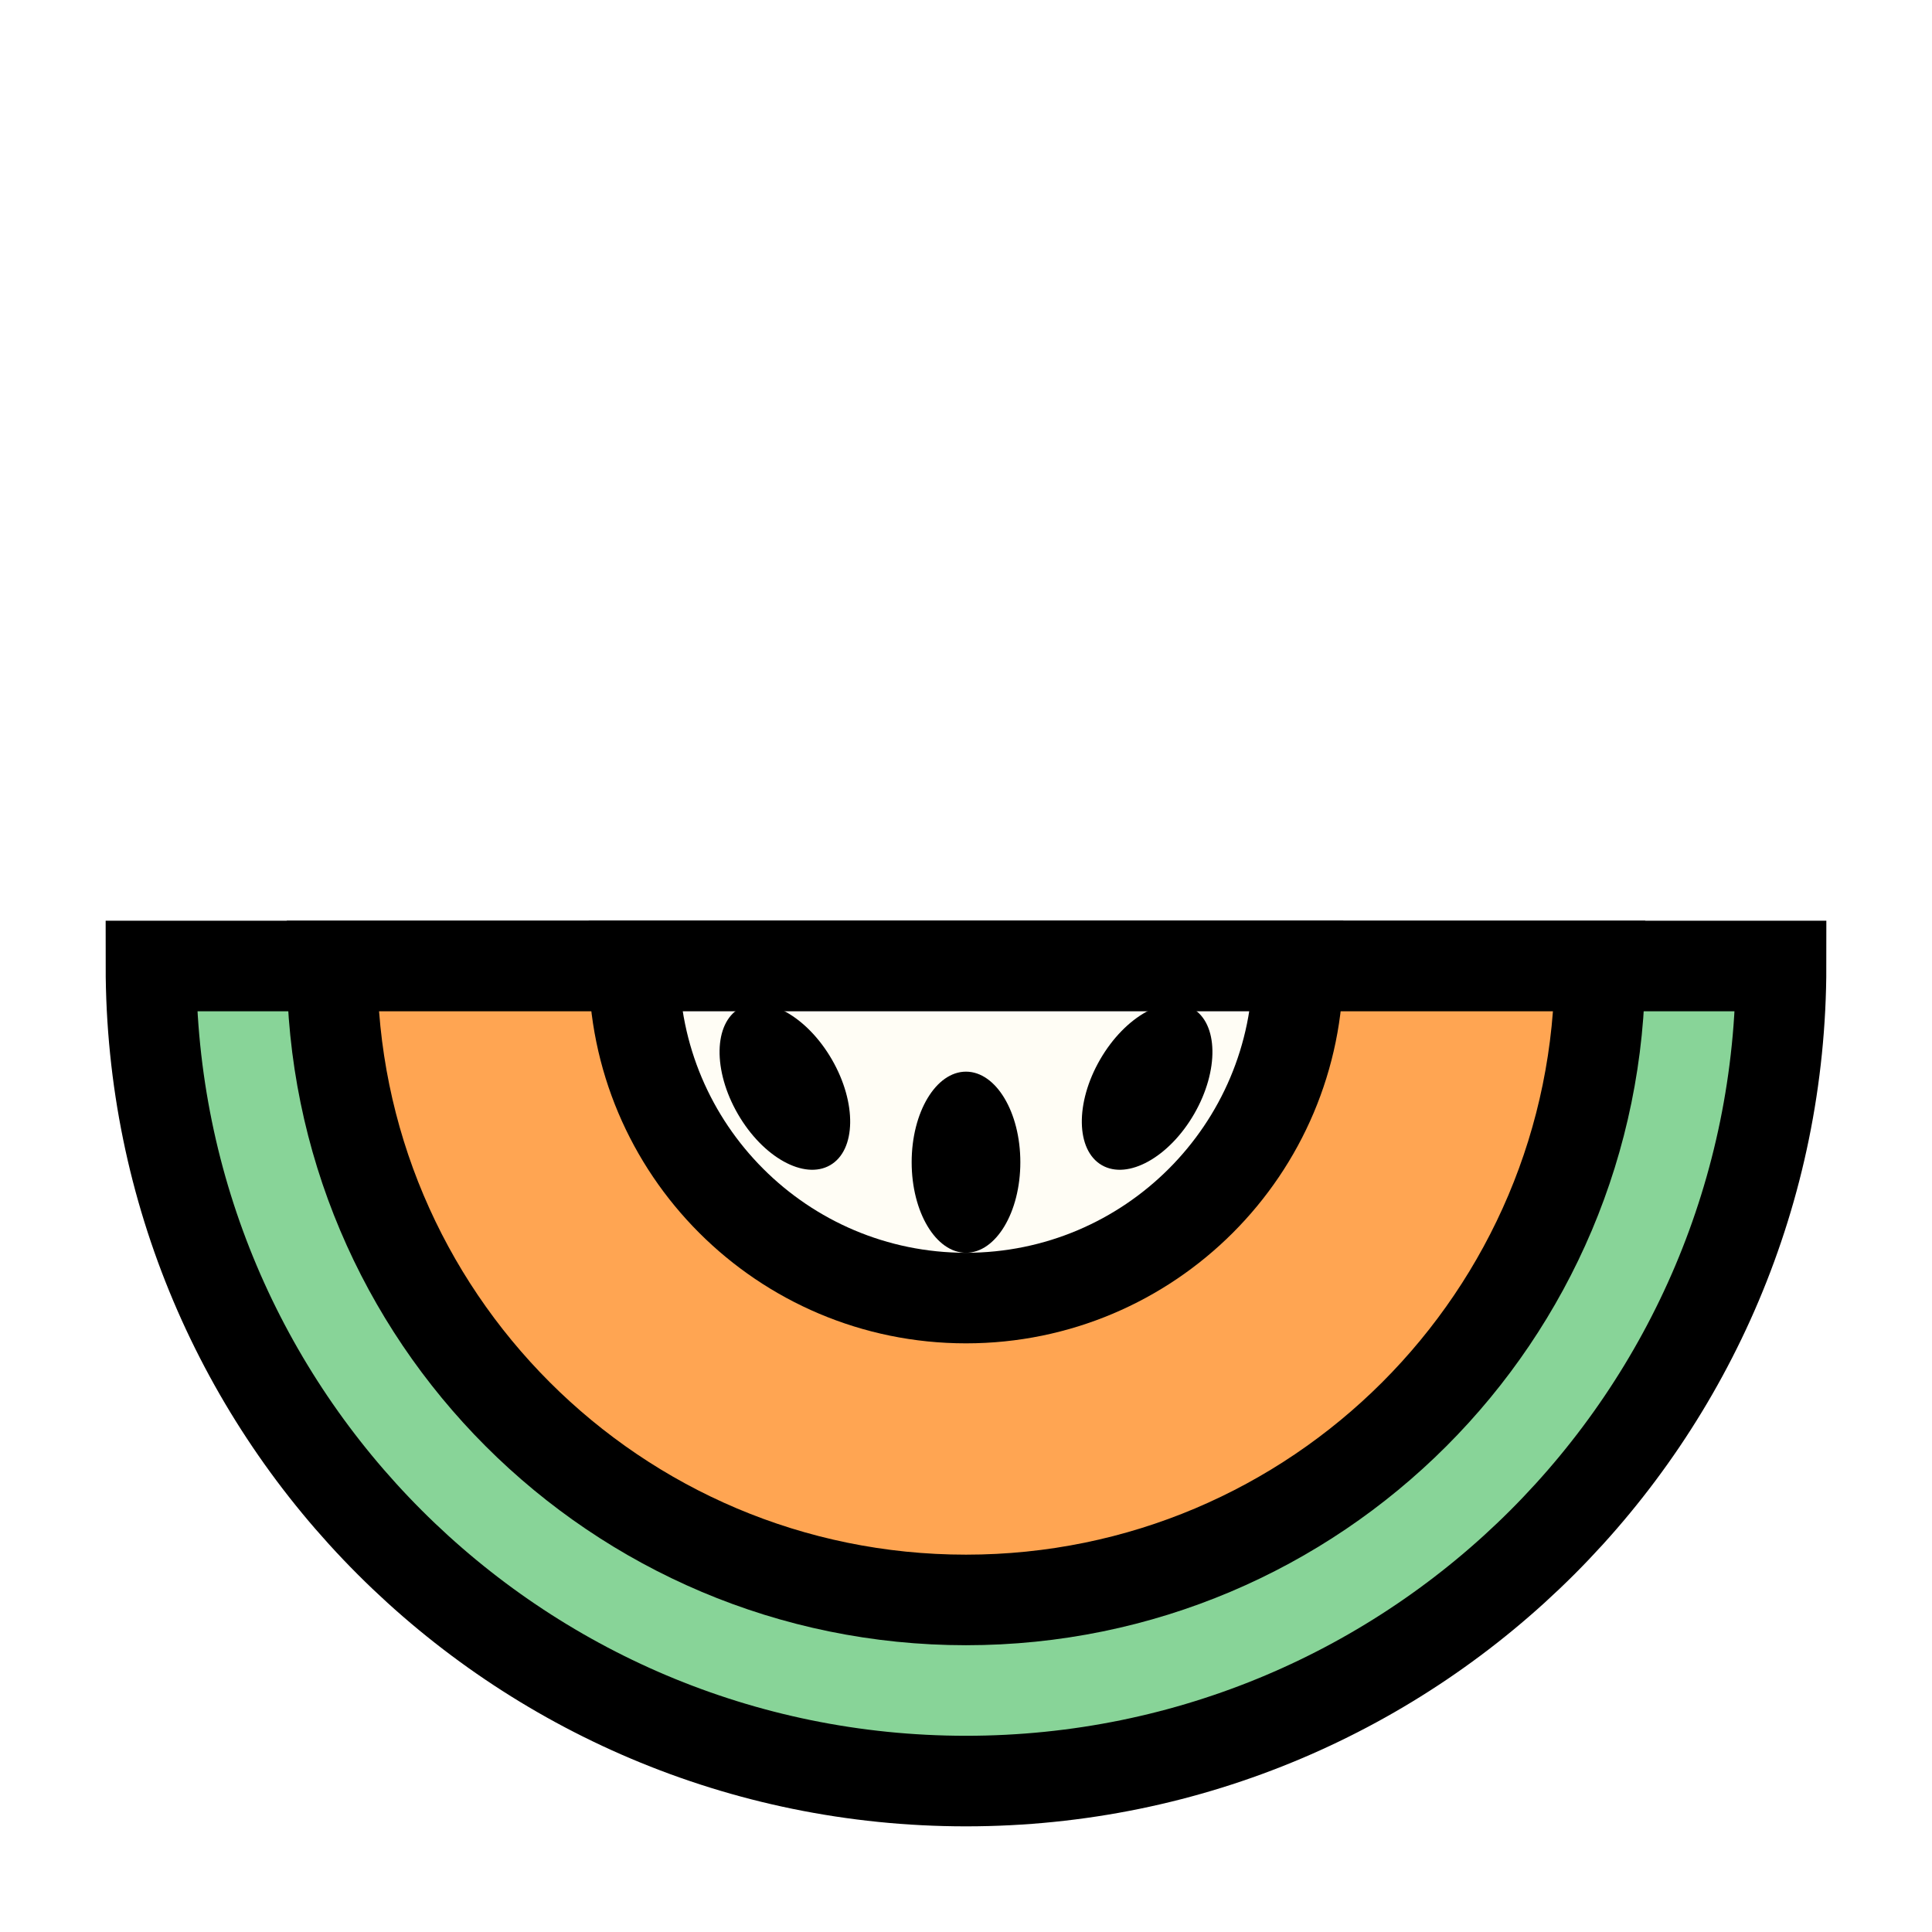
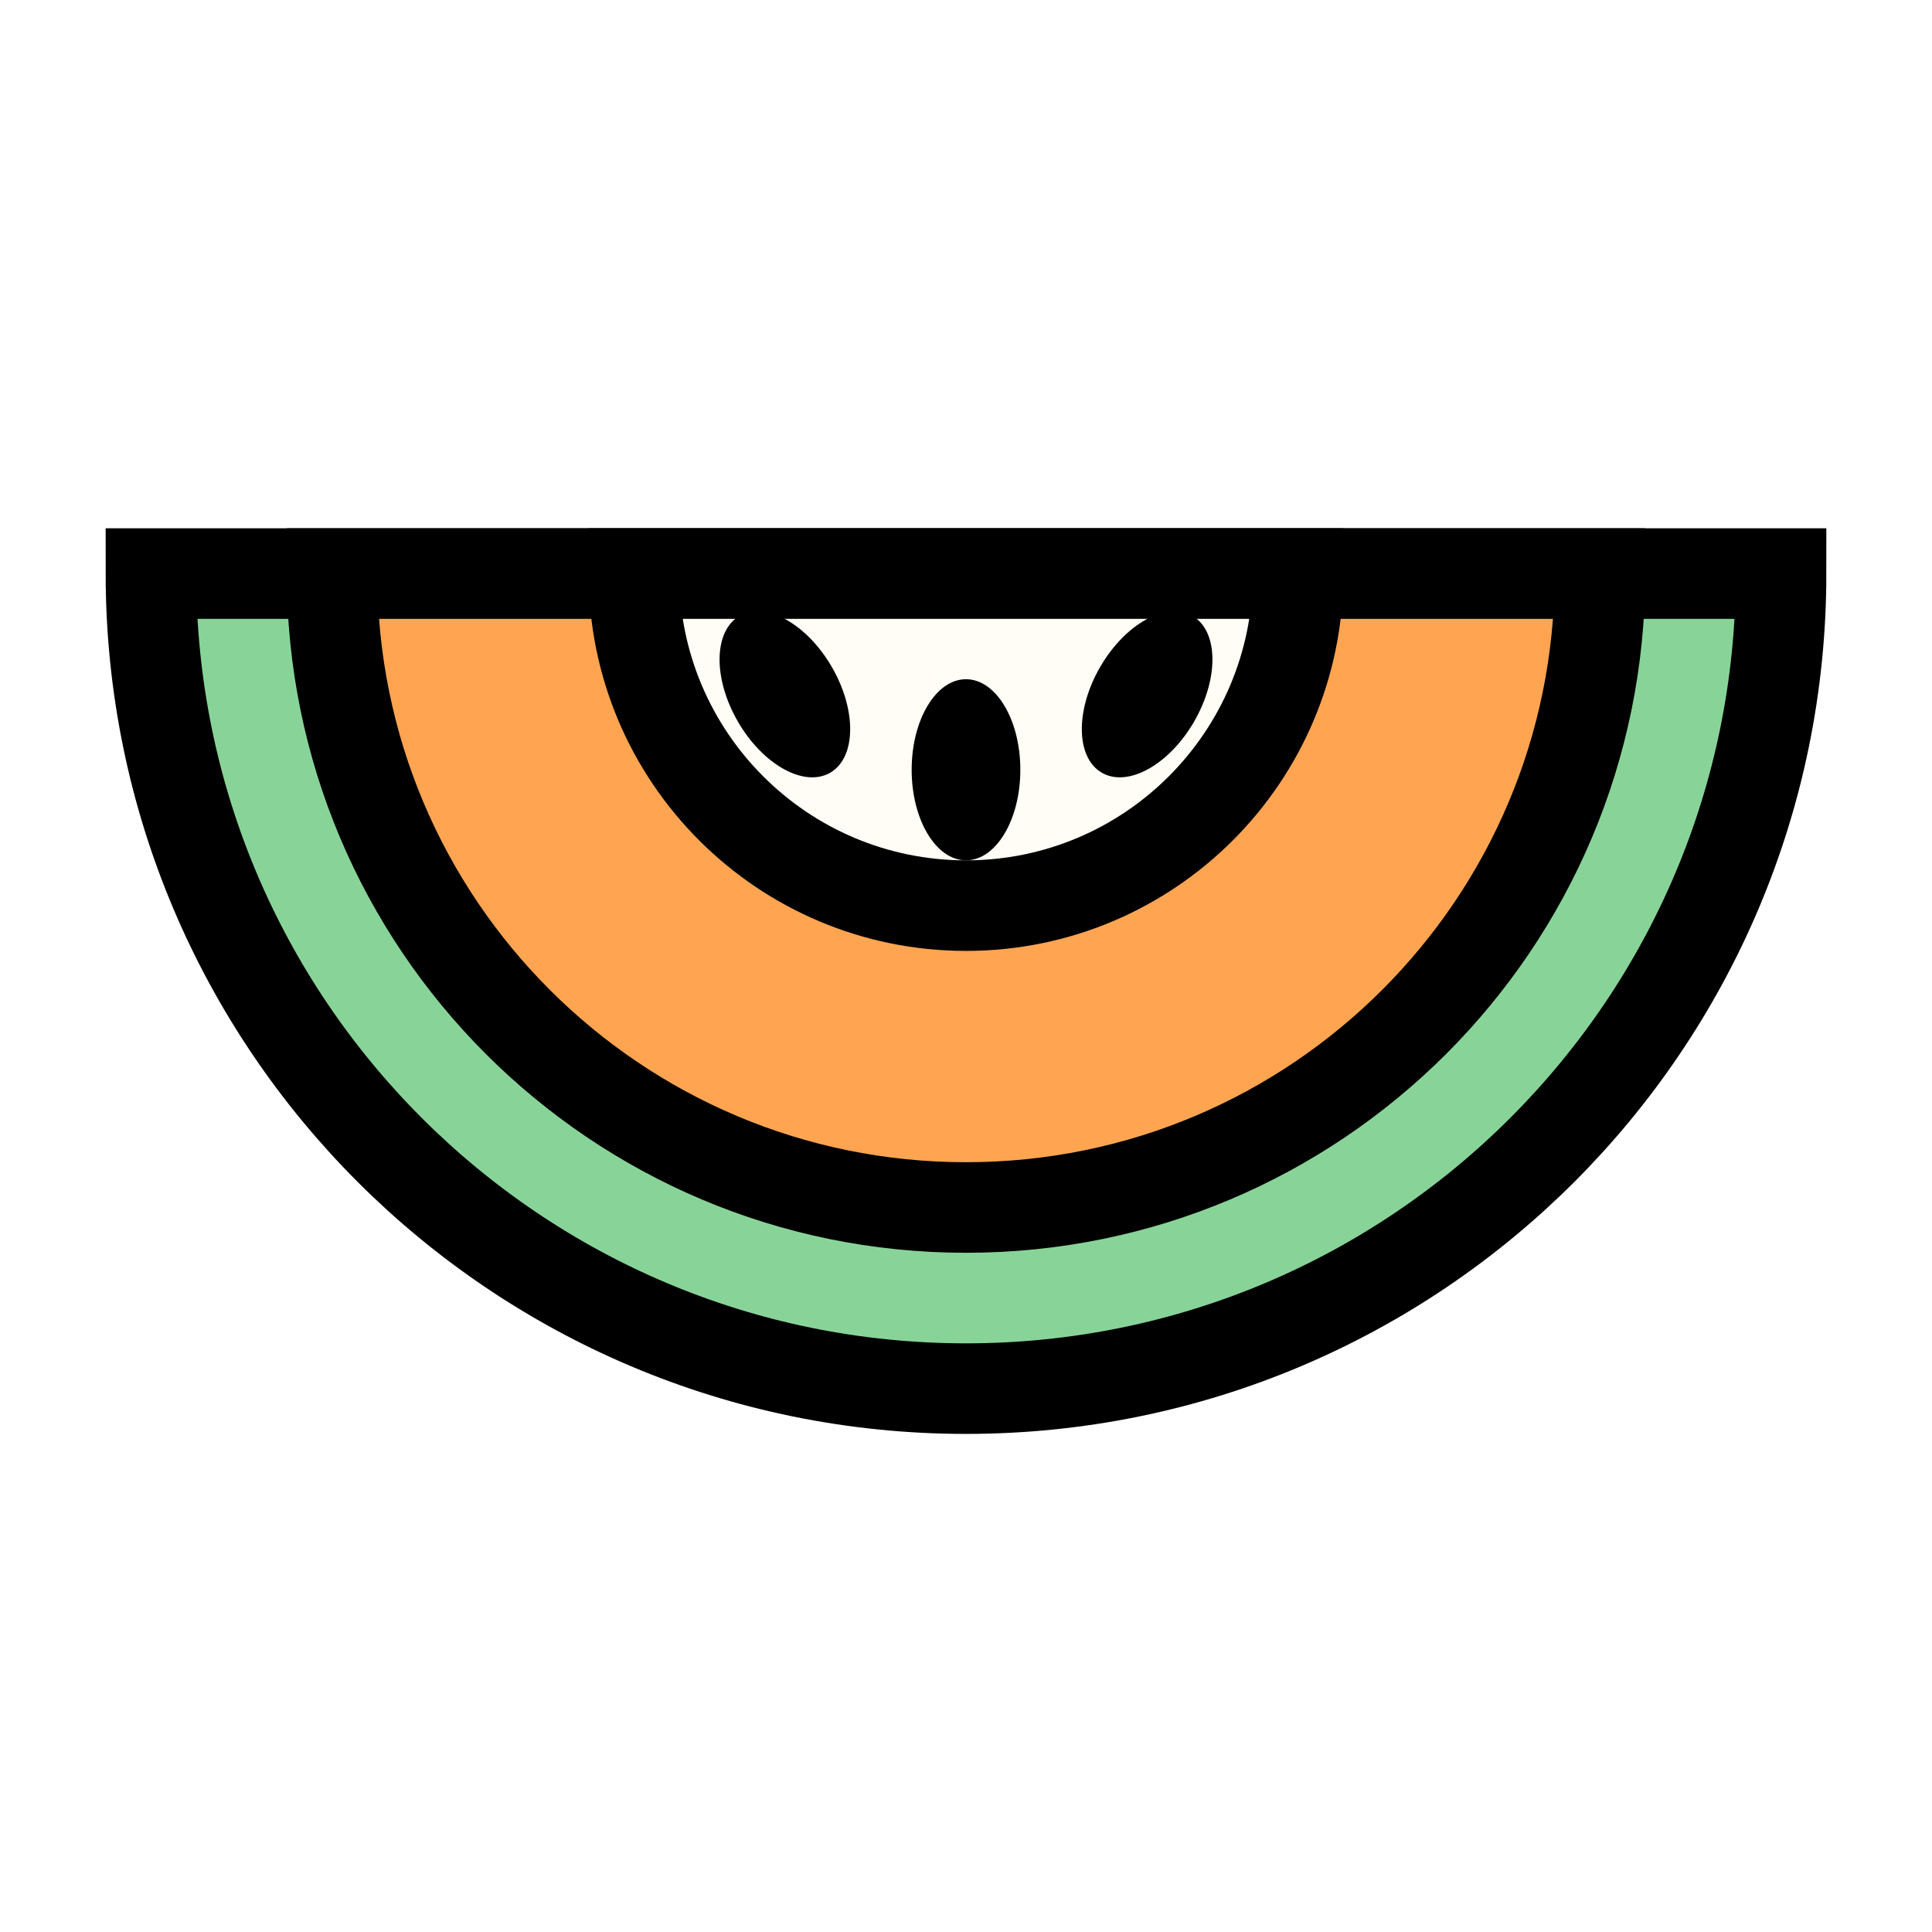
<svg xmlns="http://www.w3.org/2000/svg" viewBox="0 0 64 64" role="img" aria-label="MuskMelon">
-   <g transform="translate(0 6)">
+   <g transform="translate(0 -7)">
    <path d="M5 26 A27 27 0 0 0 59 26 Z" fill="#88D498" stroke="#000" stroke-width="3" stroke-linejoin="miter" />
    <path d="M11 26 A21 21 0 0 0 53 26 Z" fill="#FFA552" stroke="#000" stroke-width="3" stroke-linejoin="miter" />
    <path d="M21 26 A11 11 0 0 0 43 26 Z" fill="#FFFDF5" stroke="#000" stroke-width="3" />
    <ellipse cx="26" cy="30" rx="1.8" ry="3" fill="#000" transform="rotate(-30 26 30)" />
    <ellipse cx="32" cy="32.5" rx="1.8" ry="3" fill="#000" />
    <ellipse cx="38" cy="30" rx="1.8" ry="3" fill="#000" transform="rotate(30 38 30)" />
  </g>
</svg>
